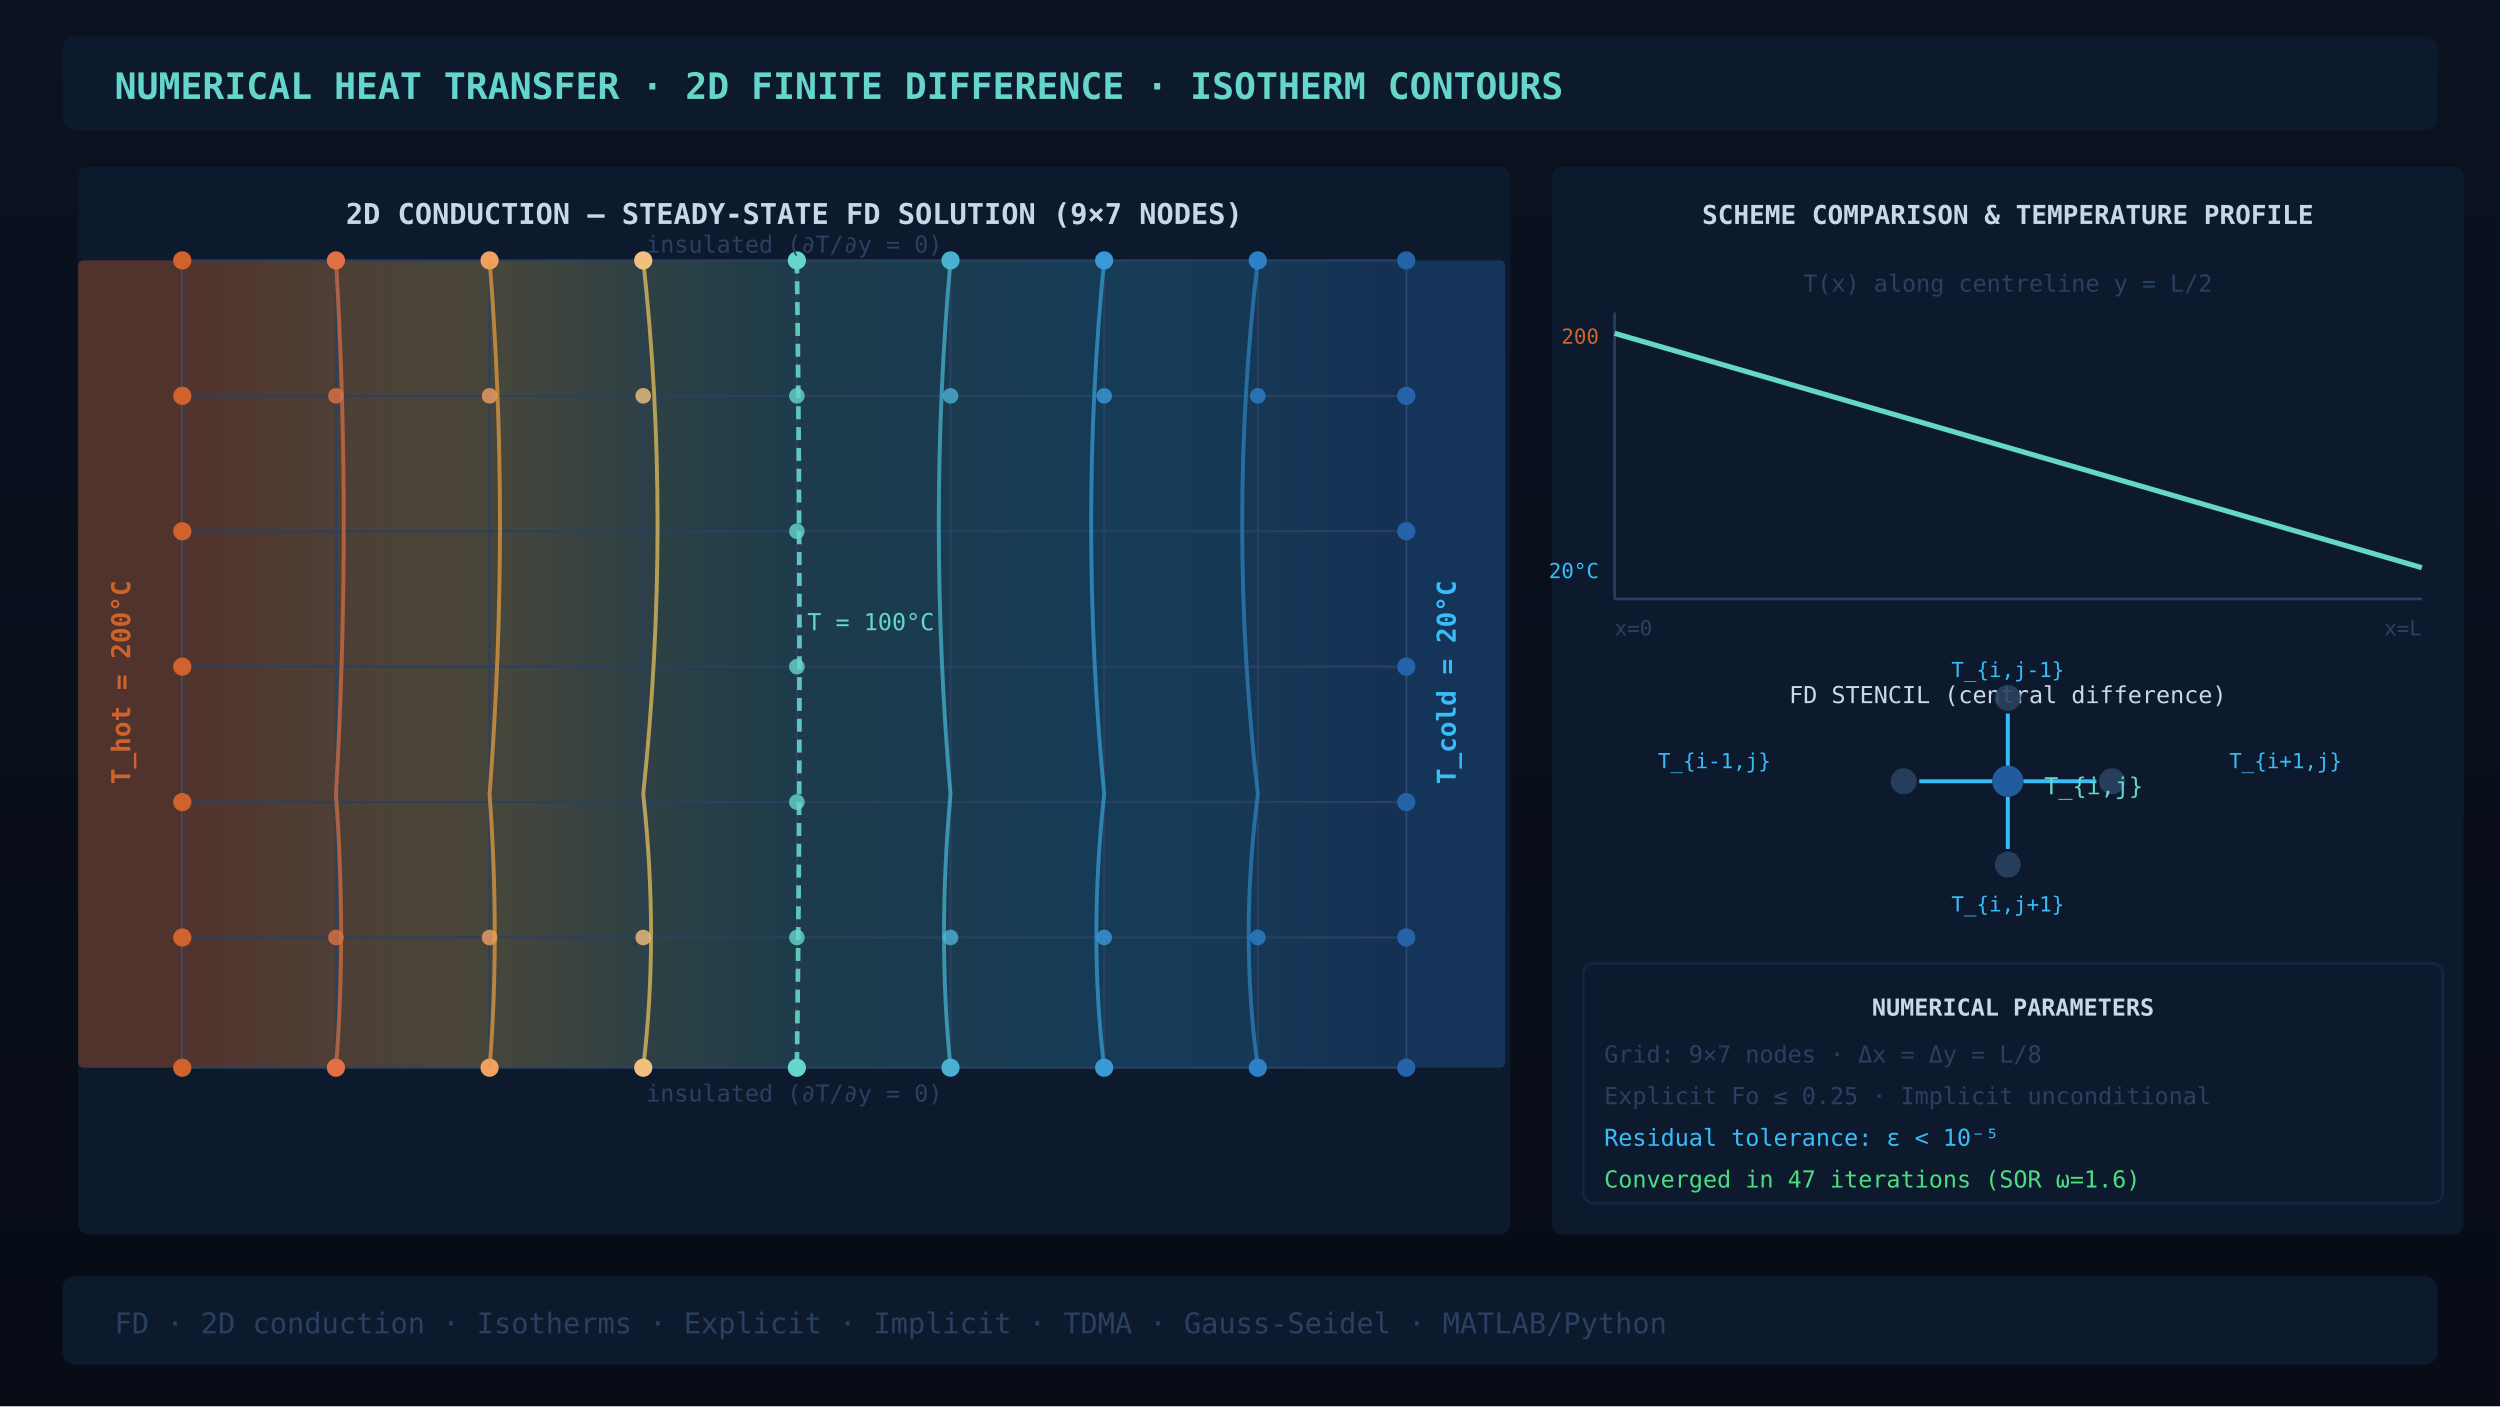
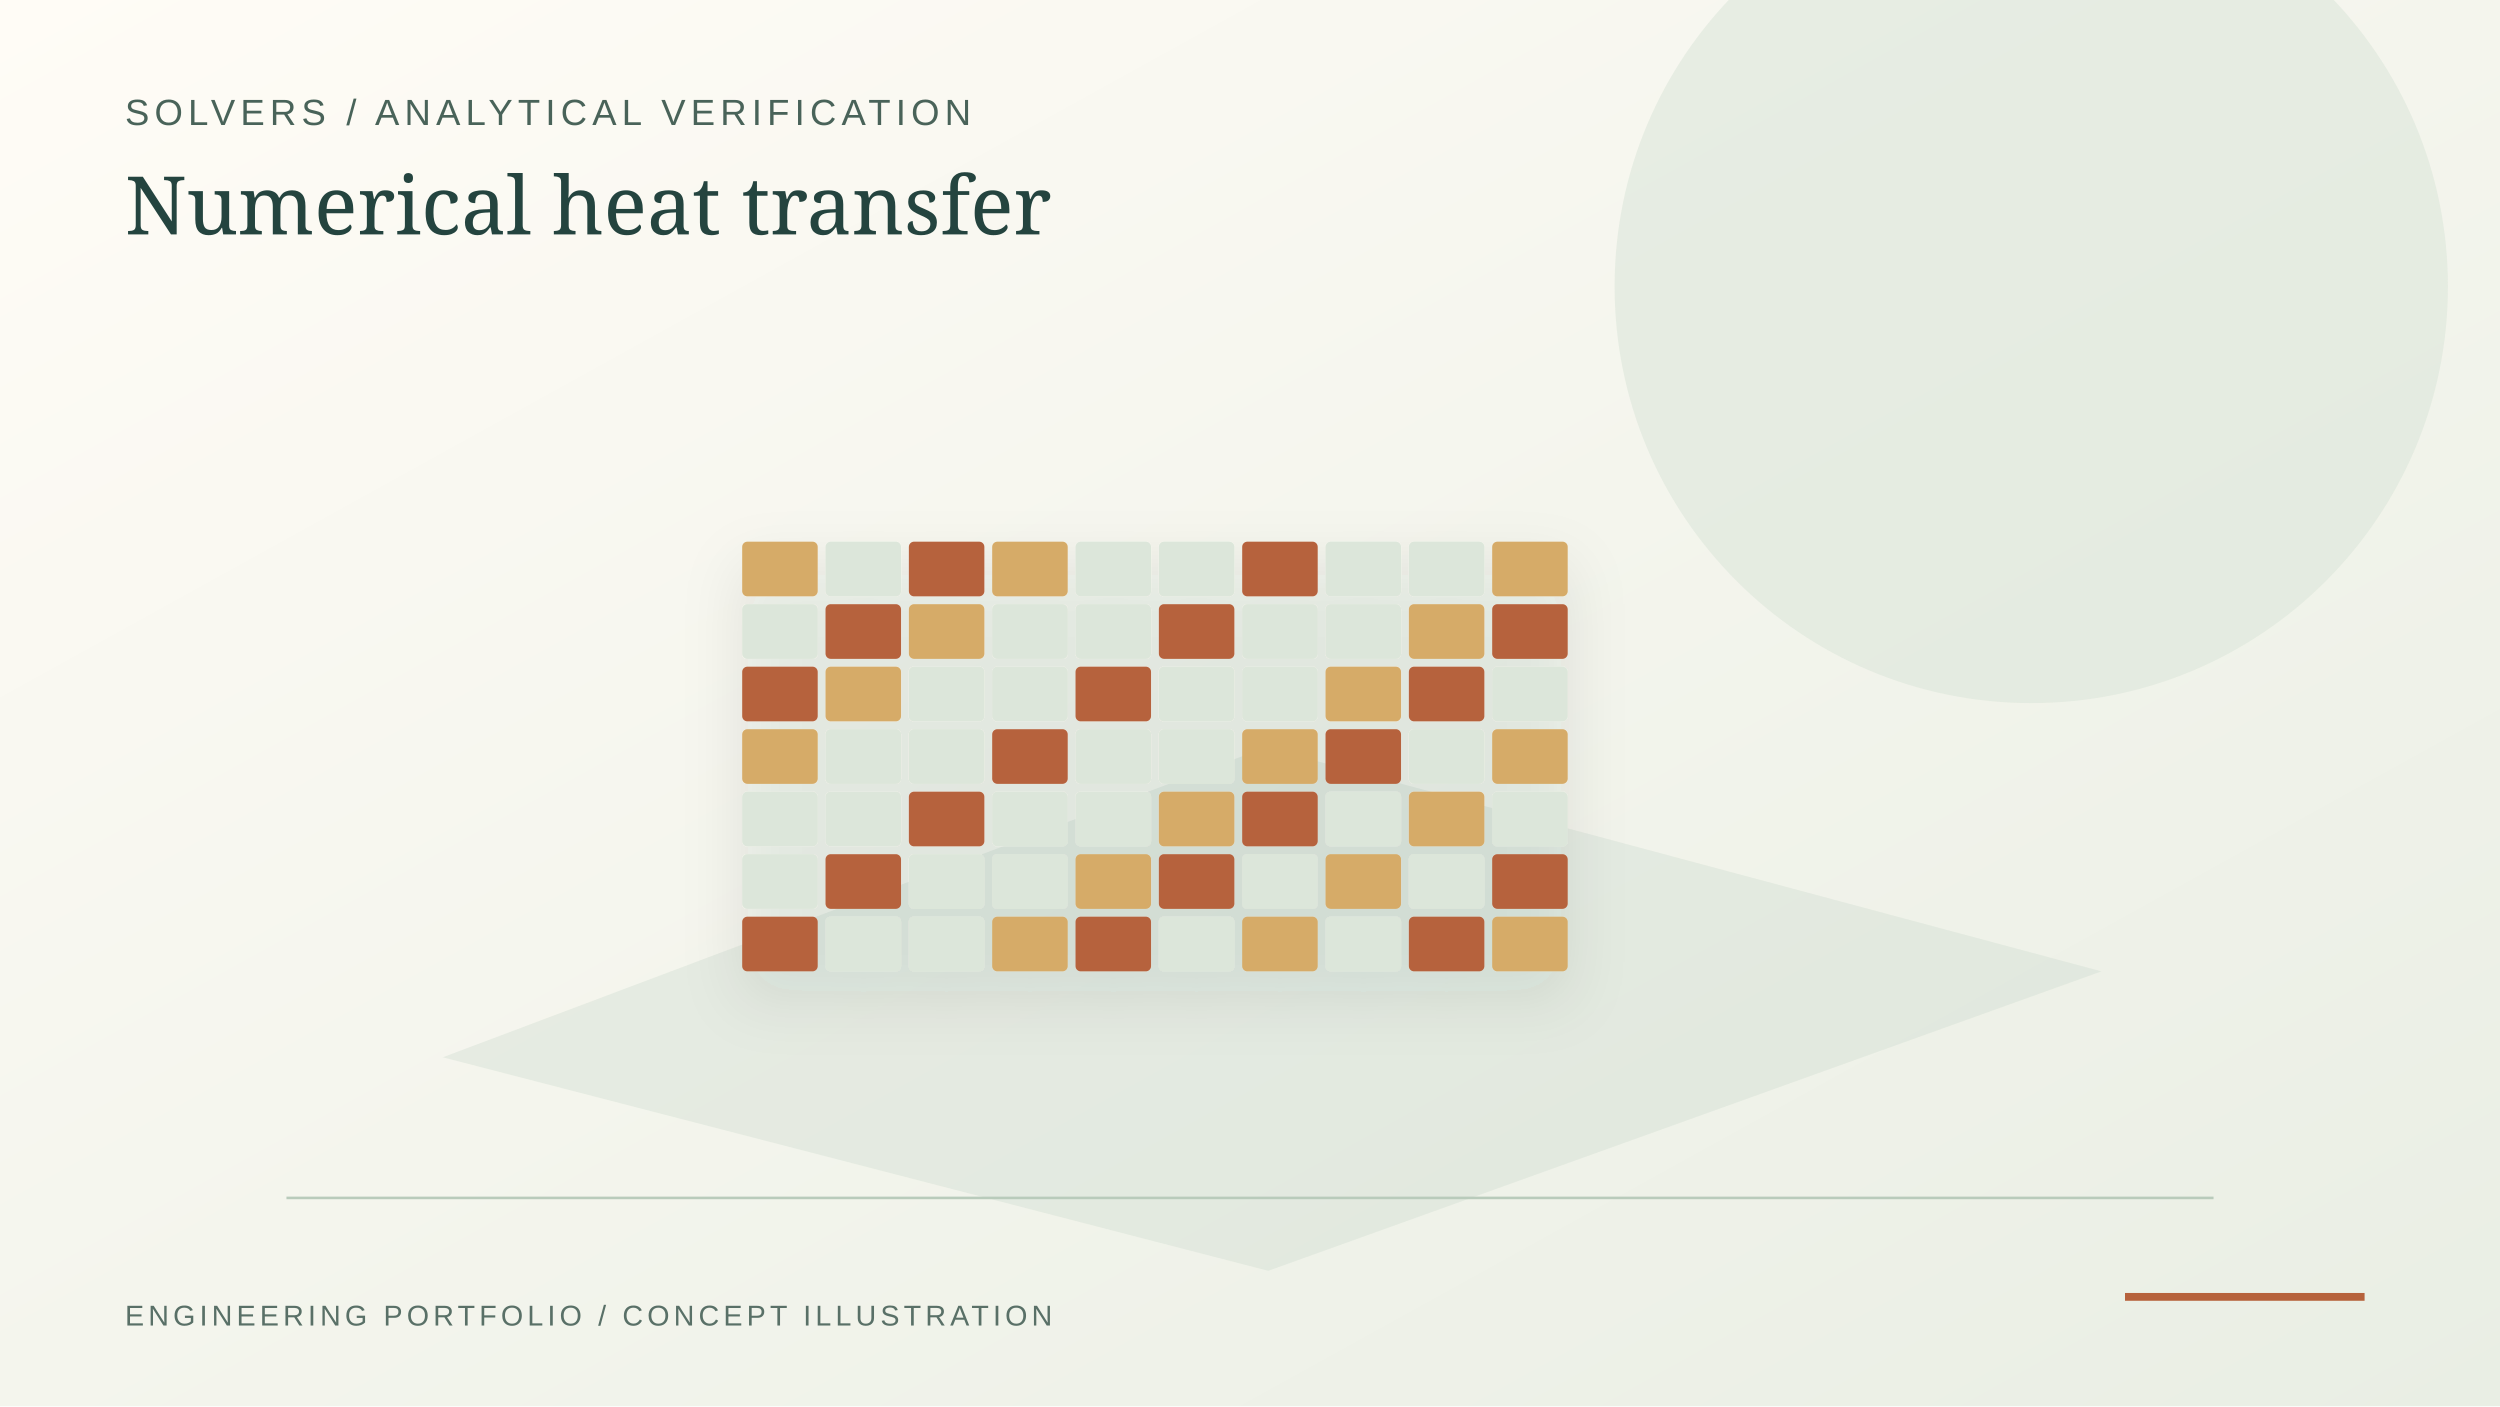
- <svg xmlns="http://www.w3.org/2000/svg" viewBox="0 0 960 540" role="img" aria-label="Numerical heat transfer finite difference 2D conduction isotherm grid explicit implicit scheme">
+ <svg xmlns="http://www.w3.org/2000/svg" viewBox="0 0 960 540" role="img" aria-labelledby="title desc">
  <defs>
-     <linearGradient id="bg" x1="0" y1="0" x2="0" y2="1">
-       <stop offset="0" stop-color="#0b1220" />
-       <stop offset="1" stop-color="#070c16" />
+     <linearGradient id="bg" x2="1" y2="1">
+       <stop stop-color="#fffcf6" />
+       <stop offset="1" stop-color="#e9eee4" />
    </linearGradient>
-     <linearGradient id="heatgrad" x1="0" y1="0" x2="1" y2="0">
-       <stop offset="0%" stop-color="#d0622c" stop-opacity="0.7" />
-       <stop offset="25%" stop-color="#f6c85f" stop-opacity="0.5" />
-       <stop offset="50%" stop-color="#65d6c9" stop-opacity="0.35" />
-       <stop offset="75%" stop-color="#38bdf8" stop-opacity="0.4" />
-       <stop offset="100%" stop-color="#2563a8" stop-opacity="0.6" />
-     </linearGradient>
+     <filter id="shadow" x="-20%" y="-20%" width="140%" height="150%">
+       <feDropShadow dx="0" dy="10" stdDeviation="12" flood-color="#24443f" flood-opacity=".1" />
+     </filter>
  </defs>
  <rect width="960" height="540" fill="url(#bg)" />
-   <rect x="24" y="14" width="912" height="36" rx="5" fill="#0d1a2e" />
-   <text x="44" y="38" font-family="monospace" font-size="14" fill="#65d6c9" font-weight="bold">NUMERICAL HEAT TRANSFER · 2D FINITE DIFFERENCE · ISOTHERM CONTOURS</text>
-   <rect x="30" y="64" width="550" height="410" rx="4" fill="#0d1a2e" />
-   <text x="305" y="86" font-family="monospace" font-size="11" fill="#c8d8ea" text-anchor="middle" font-weight="bold">2D CONDUCTION — STEADY-STATE FD SOLUTION (9×7 NODES)</text>
-   <rect x="70" y="100" width="470" height="310" fill="url(#heatgrad)" rx="2" opacity="0.5" />
-   <line x1="70" y1="100" x2="540" y2="100" stroke="#2a4060" stroke-width="0.8" />
-   <line x1="70" y1="152" x2="540" y2="152" stroke="#2a4060" stroke-width="0.8" />
-   <line x1="70" y1="204" x2="540" y2="204" stroke="#2a4060" stroke-width="0.8" />
-   <line x1="70" y1="256" x2="540" y2="256" stroke="#2a4060" stroke-width="0.8" />
-   <line x1="70" y1="308" x2="540" y2="308" stroke="#2a4060" stroke-width="0.8" />
-   <line x1="70" y1="360" x2="540" y2="360" stroke="#2a4060" stroke-width="0.8" />
-   <line x1="70" y1="410" x2="540" y2="410" stroke="#2a4060" stroke-width="0.8" />
-   <line x1="70" y1="100" x2="70" y2="410" stroke="#2a4060" stroke-width="0.8" />
-   <line x1="129" y1="100" x2="129" y2="410" stroke="#2a4060" stroke-width="0.8" />
-   <line x1="188" y1="100" x2="188" y2="410" stroke="#2a4060" stroke-width="0.8" />
-   <line x1="247" y1="100" x2="247" y2="410" stroke="#2a4060" stroke-width="0.8" />
-   <line x1="306" y1="100" x2="306" y2="410" stroke="#2a4060" stroke-width="0.8" />
-   <line x1="365" y1="100" x2="365" y2="410" stroke="#2a4060" stroke-width="0.8" />
-   <line x1="424" y1="100" x2="424" y2="410" stroke="#2a4060" stroke-width="0.8" />
-   <line x1="483" y1="100" x2="483" y2="410" stroke="#2a4060" stroke-width="0.8" />
-   <line x1="540" y1="100" x2="540" y2="410" stroke="#2a4060" stroke-width="0.8" />
-   <circle cx="70" cy="100" r="3.5" fill="#d0622c" />
-   <circle cx="129" cy="100" r="3.5" fill="#e07044" />
-   <circle cx="188" cy="100" r="3.5" fill="#f0a060" />
-   <circle cx="247" cy="100" r="3.5" fill="#f0c080" />
-   <circle cx="306" cy="100" r="3.5" fill="#65d6c9" />
-   <circle cx="365" cy="100" r="3.5" fill="#4ab0d0" />
-   <circle cx="424" cy="100" r="3.5" fill="#3898d8" />
-   <circle cx="483" cy="100" r="3.5" fill="#2c80c8" />
-   <circle cx="540" cy="100" r="3.5" fill="#2563a8" />
-   <circle cx="70" cy="152" r="3.5" fill="#d0622c" />
-   <circle cx="129" cy="152" r="3" fill="#e07044" opacity="0.8" />
-   <circle cx="188" cy="152" r="3" fill="#f0a060" opacity="0.8" />
-   <circle cx="247" cy="152" r="3" fill="#f0c080" opacity="0.8" />
-   <circle cx="306" cy="152" r="3" fill="#65d6c9" opacity="0.8" />
-   <circle cx="365" cy="152" r="3" fill="#4ab0d0" opacity="0.8" />
-   <circle cx="424" cy="152" r="3" fill="#3898d8" opacity="0.8" />
-   <circle cx="483" cy="152" r="3" fill="#2c80c8" opacity="0.8" />
-   <circle cx="540" cy="152" r="3.5" fill="#2563a8" />
-   <circle cx="70" cy="204" r="3.5" fill="#d0622c" />
-   <circle cx="306" cy="204" r="3" fill="#65d6c9" opacity="0.8" />
-   <circle cx="540" cy="204" r="3.5" fill="#2563a8" />
-   <circle cx="70" cy="256" r="3.5" fill="#d0622c" />
-   <circle cx="306" cy="256" r="3" fill="#65d6c9" opacity="0.8" />
-   <circle cx="540" cy="256" r="3.5" fill="#2563a8" />
-   <circle cx="70" cy="308" r="3.5" fill="#d0622c" />
-   <circle cx="306" cy="308" r="3" fill="#65d6c9" opacity="0.8" />
-   <circle cx="540" cy="308" r="3.5" fill="#2563a8" />
-   <circle cx="70" cy="360" r="3.5" fill="#d0622c" />
-   <circle cx="129" cy="360" r="3" fill="#e07044" opacity="0.8" />
-   <circle cx="188" cy="360" r="3" fill="#f0a060" opacity="0.8" />
-   <circle cx="247" cy="360" r="3" fill="#f0c080" opacity="0.8" />
-   <circle cx="306" cy="360" r="3" fill="#65d6c9" opacity="0.8" />
-   <circle cx="365" cy="360" r="3" fill="#4ab0d0" opacity="0.8" />
-   <circle cx="424" cy="360" r="3" fill="#3898d8" opacity="0.8" />
-   <circle cx="483" cy="360" r="3" fill="#2c80c8" opacity="0.8" />
-   <circle cx="540" cy="360" r="3.5" fill="#2563a8" />
-   <circle cx="70" cy="410" r="3.5" fill="#d0622c" />
-   <circle cx="129" cy="410" r="3.5" fill="#e07044" />
-   <circle cx="188" cy="410" r="3.5" fill="#f0a060" />
-   <circle cx="247" cy="410" r="3.5" fill="#f0c080" />
-   <circle cx="306" cy="410" r="3.5" fill="#65d6c9" />
-   <circle cx="365" cy="410" r="3.5" fill="#4ab0d0" />
-   <circle cx="424" cy="410" r="3.5" fill="#3898d8" />
-   <circle cx="483" cy="410" r="3.5" fill="#2c80c8" />
-   <circle cx="540" cy="410" r="3.5" fill="#2563a8" />
-   <path d="M 129,100 Q 135,200 129,305 Q 133,360 129,410" fill="none" stroke="#d87040" stroke-width="1.5" opacity="0.7" />
-   <path d="M 188,100 Q 196,200 188,305 Q 192,360 188,410" fill="none" stroke="#e8a040" stroke-width="1.5" opacity="0.7" />
-   <path d="M 247,100 Q 258,200 247,305 Q 253,360 247,410" fill="none" stroke="#f0c860" stroke-width="1.5" opacity="0.7" />
-   <path d="M 306,100 Q 308,255 306,410" fill="none" stroke="#65d6c9" stroke-width="1.8" stroke-dasharray="5,3" opacity="0.9" />
-   <path d="M 365,100 Q 356,200 365,305 Q 360,360 365,410" fill="none" stroke="#4ab8d4" stroke-width="1.5" opacity="0.7" />
-   <path d="M 424,100 Q 414,200 424,305 Q 418,360 424,410" fill="none" stroke="#38a0d8" stroke-width="1.5" opacity="0.7" />
-   <path d="M 483,100 Q 471,200 483,305 Q 476,360 483,410" fill="none" stroke="#2c85c4" stroke-width="1.5" opacity="0.7" />
-   <rect x="30" y="100" width="40" height="310" rx="2" fill="#d0622c" opacity="0.35" />
-   <text x="50" y="262" font-family="monospace" font-size="10" fill="#d0622c" text-anchor="middle" transform="rotate(-90,50,262)" font-weight="bold">T_hot = 200°C</text>
-   <rect x="540" y="100" width="38" height="310" rx="2" fill="#2563a8" opacity="0.35" />
-   <text x="559" y="262" font-family="monospace" font-size="10" fill="#38bdf8" text-anchor="middle" transform="rotate(-90,559,262)" font-weight="bold">T_cold = 20°C</text>
-   <text x="305" y="97" font-family="monospace" font-size="9" fill="#2a4060" text-anchor="middle">insulated (∂T/∂y = 0)</text>
-   <text x="305" y="423" font-family="monospace" font-size="9" fill="#2a4060" text-anchor="middle">insulated (∂T/∂y = 0)</text>
-   <text x="310" y="242" font-family="monospace" font-size="9" fill="#65d6c9">T = 100°C</text>
-   <rect x="596" y="64" width="350" height="410" rx="4" fill="#0d1a2e" />
-   <text x="771" y="86" font-family="monospace" font-size="10" fill="#c8d8ea" text-anchor="middle" font-weight="bold">SCHEME COMPARISON &amp; TEMPERATURE PROFILE</text>
-   <text x="771" y="112" font-family="monospace" font-size="9" fill="#2a4060" text-anchor="middle">T(x) along centreline y = L/2</text>
-   <line x1="620" y1="120" x2="620" y2="230" stroke="#2a4060" stroke-width="1" />
-   <line x1="620" y1="230" x2="930" y2="230" stroke="#2a4060" stroke-width="1" />
-   <polyline points="620,128 930,218" fill="none" stroke="#65d6c9" stroke-width="2" />
-   <text x="620" y="244" font-family="monospace" font-size="8" fill="#2a4060">x=0</text>
-   <text x="930" y="244" font-family="monospace" font-size="8" fill="#2a4060" text-anchor="end">x=L</text>
-   <text x="614" y="132" font-family="monospace" font-size="8" fill="#d0622c" text-anchor="end">200</text>
-   <text x="614" y="222" font-family="monospace" font-size="8" fill="#38bdf8" text-anchor="end">20°C</text>
-   <text x="771" y="270" font-family="monospace" font-size="9" fill="#c8d8ea" text-anchor="middle">FD STENCIL (central difference)</text>
-   <circle cx="771" cy="300" r="6" fill="#2563a8" opacity="0.9" />
-   <circle cx="731" cy="300" r="5" fill="#2a4060" opacity="0.9" />
-   <circle cx="811" cy="300" r="5" fill="#2a4060" opacity="0.9" />
-   <circle cx="771" cy="268" r="5" fill="#2a4060" opacity="0.9" />
-   <circle cx="771" cy="332" r="5" fill="#2a4060" opacity="0.9" />
-   <line x1="737" y1="300" x2="765" y2="300" stroke="#38bdf8" stroke-width="1.5" />
-   <line x1="777" y1="300" x2="805" y2="300" stroke="#38bdf8" stroke-width="1.5" />
-   <line x1="771" y1="274" x2="771" y2="294" stroke="#38bdf8" stroke-width="1.5" />
-   <line x1="771" y1="306" x2="771" y2="326" stroke="#38bdf8" stroke-width="1.5" />
-   <text x="856" y="295" font-family="monospace" font-size="8" fill="#38bdf8">T_{i+1,j}</text>
-   <text x="680" y="295" font-family="monospace" font-size="8" fill="#38bdf8" text-anchor="end">T_{i-1,j}</text>
-   <text x="771" y="260" font-family="monospace" font-size="8" fill="#38bdf8" text-anchor="middle">T_{i,j-1}</text>
-   <text x="771" y="350" font-family="monospace" font-size="8" fill="#38bdf8" text-anchor="middle">T_{i,j+1}</text>
-   <text x="785" y="305" font-family="monospace" font-size="9" fill="#65d6c9">T_{i,j}</text>
-   <rect x="608" y="370" width="330" height="92" rx="4" fill="#0d1a2e" stroke="#152540" stroke-width="1" />
-   <text x="773" y="390" font-family="monospace" font-size="9" fill="#c8d8ea" text-anchor="middle" font-weight="bold">NUMERICAL PARAMETERS</text>
-   <text x="616" y="408" font-family="monospace" font-size="9" fill="#2a4060">Grid: 9×7 nodes · Δx = Δy = L/8</text>
-   <text x="616" y="424" font-family="monospace" font-size="9" fill="#2a4060">Explicit Fo ≤ 0.25 · Implicit unconditional</text>
-   <text x="616" y="440" font-family="monospace" font-size="9" fill="#38bdf8">Residual tolerance: ε &lt; 10⁻⁵</text>
-   <text x="616" y="456" font-family="monospace" font-size="9" fill="#4ade80">Converged in 47 iterations (SOR ω=1.6)</text>
-   <rect x="24" y="490" width="912" height="34" rx="5" fill="#0d1a2e" />
-   <text x="44" y="512" font-family="monospace" font-size="11" fill="#2a4060">FD · 2D conduction · Isotherms · Explicit · Implicit · TDMA · Gauss-Seidel · MATLAB/Python</text>
+   <circle cx="780" cy="110" r="160" fill="#dce6da" opacity=".6" />
+   <path d="M170 406L487 488L807 373L486 287Z" fill="#cedbcf" opacity=".38" />
+   <path d="M110 460H850" stroke="#b9cbbb" stroke-width="1" />
+   <text x="48" y="48" fill="#496359" font-family="Arial,sans-serif" font-size="14" letter-spacing="2">SOLVERS / ANALYTICAL VERIFICATION</text>
+   <text x="48" y="90" fill="#24443f" font-family="Georgia,serif" font-size="31">Numerical heat transfer</text>
+   <g filter="url(#shadow)">
+     <g transform="translate(285 208)">
+       <rect x="0" y="0" width="29" height="21" rx="2" fill="#d6ab68" stroke="none" stroke-width="2" />
+       <rect x="32" y="0" width="29" height="21" rx="2" fill="#dce6da" stroke="none" stroke-width="2" />
+       <rect x="64" y="0" width="29" height="21" rx="2" fill="#b6623c" stroke="none" stroke-width="2" />
+       <rect x="96" y="0" width="29" height="21" rx="2" fill="#d6ab68" stroke="none" stroke-width="2" />
+       <rect x="128" y="0" width="29" height="21" rx="2" fill="#dce6da" stroke="none" stroke-width="2" />
+       <rect x="160" y="0" width="29" height="21" rx="2" fill="#dce6da" stroke="none" stroke-width="2" />
+       <rect x="192" y="0" width="29" height="21" rx="2" fill="#b6623c" stroke="none" stroke-width="2" />
+       <rect x="224" y="0" width="29" height="21" rx="2" fill="#dce6da" stroke="none" stroke-width="2" />
+       <rect x="256" y="0" width="29" height="21" rx="2" fill="#dce6da" stroke="none" stroke-width="2" />
+       <rect x="288" y="0" width="29" height="21" rx="2" fill="#d6ab68" stroke="none" stroke-width="2" />
+       <rect x="0" y="24" width="29" height="21" rx="2" fill="#dce6da" stroke="none" stroke-width="2" />
+       <rect x="32" y="24" width="29" height="21" rx="2" fill="#b6623c" stroke="none" stroke-width="2" />
+       <rect x="64" y="24" width="29" height="21" rx="2" fill="#d6ab68" stroke="none" stroke-width="2" />
+       <rect x="96" y="24" width="29" height="21" rx="2" fill="#dce6da" stroke="none" stroke-width="2" />
+       <rect x="128" y="24" width="29" height="21" rx="2" fill="#dce6da" stroke="none" stroke-width="2" />
+       <rect x="160" y="24" width="29" height="21" rx="2" fill="#b6623c" stroke="none" stroke-width="2" />
+       <rect x="192" y="24" width="29" height="21" rx="2" fill="#dce6da" stroke="none" stroke-width="2" />
+       <rect x="224" y="24" width="29" height="21" rx="2" fill="#dce6da" stroke="none" stroke-width="2" />
+       <rect x="256" y="24" width="29" height="21" rx="2" fill="#d6ab68" stroke="none" stroke-width="2" />
+       <rect x="288" y="24" width="29" height="21" rx="2" fill="#b6623c" stroke="none" stroke-width="2" />
+       <rect x="0" y="48" width="29" height="21" rx="2" fill="#b6623c" stroke="none" stroke-width="2" />
+       <rect x="32" y="48" width="29" height="21" rx="2" fill="#d6ab68" stroke="none" stroke-width="2" />
+       <rect x="64" y="48" width="29" height="21" rx="2" fill="#dce6da" stroke="none" stroke-width="2" />
+       <rect x="96" y="48" width="29" height="21" rx="2" fill="#dce6da" stroke="none" stroke-width="2" />
+       <rect x="128" y="48" width="29" height="21" rx="2" fill="#b6623c" stroke="none" stroke-width="2" />
+       <rect x="160" y="48" width="29" height="21" rx="2" fill="#dce6da" stroke="none" stroke-width="2" />
+       <rect x="192" y="48" width="29" height="21" rx="2" fill="#dce6da" stroke="none" stroke-width="2" />
+       <rect x="224" y="48" width="29" height="21" rx="2" fill="#d6ab68" stroke="none" stroke-width="2" />
+       <rect x="256" y="48" width="29" height="21" rx="2" fill="#b6623c" stroke="none" stroke-width="2" />
+       <rect x="288" y="48" width="29" height="21" rx="2" fill="#dce6da" stroke="none" stroke-width="2" />
+       <rect x="0" y="72" width="29" height="21" rx="2" fill="#d6ab68" stroke="none" stroke-width="2" />
+       <rect x="32" y="72" width="29" height="21" rx="2" fill="#dce6da" stroke="none" stroke-width="2" />
+       <rect x="64" y="72" width="29" height="21" rx="2" fill="#dce6da" stroke="none" stroke-width="2" />
+       <rect x="96" y="72" width="29" height="21" rx="2" fill="#b6623c" stroke="none" stroke-width="2" />
+       <rect x="128" y="72" width="29" height="21" rx="2" fill="#dce6da" stroke="none" stroke-width="2" />
+       <rect x="160" y="72" width="29" height="21" rx="2" fill="#dce6da" stroke="none" stroke-width="2" />
+       <rect x="192" y="72" width="29" height="21" rx="2" fill="#d6ab68" stroke="none" stroke-width="2" />
+       <rect x="224" y="72" width="29" height="21" rx="2" fill="#b6623c" stroke="none" stroke-width="2" />
+       <rect x="256" y="72" width="29" height="21" rx="2" fill="#dce6da" stroke="none" stroke-width="2" />
+       <rect x="288" y="72" width="29" height="21" rx="2" fill="#d6ab68" stroke="none" stroke-width="2" />
+       <rect x="0" y="96" width="29" height="21" rx="2" fill="#dce6da" stroke="none" stroke-width="2" />
+       <rect x="32" y="96" width="29" height="21" rx="2" fill="#dce6da" stroke="none" stroke-width="2" />
+       <rect x="64" y="96" width="29" height="21" rx="2" fill="#b6623c" stroke="none" stroke-width="2" />
+       <rect x="96" y="96" width="29" height="21" rx="2" fill="#dce6da" stroke="none" stroke-width="2" />
+       <rect x="128" y="96" width="29" height="21" rx="2" fill="#dce6da" stroke="none" stroke-width="2" />
+       <rect x="160" y="96" width="29" height="21" rx="2" fill="#d6ab68" stroke="none" stroke-width="2" />
+       <rect x="192" y="96" width="29" height="21" rx="2" fill="#b6623c" stroke="none" stroke-width="2" />
+       <rect x="224" y="96" width="29" height="21" rx="2" fill="#dce6da" stroke="none" stroke-width="2" />
+       <rect x="256" y="96" width="29" height="21" rx="2" fill="#d6ab68" stroke="none" stroke-width="2" />
+       <rect x="288" y="96" width="29" height="21" rx="2" fill="#dce6da" stroke="none" stroke-width="2" />
+       <rect x="0" y="120" width="29" height="21" rx="2" fill="#dce6da" stroke="none" stroke-width="2" />
+       <rect x="32" y="120" width="29" height="21" rx="2" fill="#b6623c" stroke="none" stroke-width="2" />
+       <rect x="64" y="120" width="29" height="21" rx="2" fill="#dce6da" stroke="none" stroke-width="2" />
+       <rect x="96" y="120" width="29" height="21" rx="2" fill="#dce6da" stroke="none" stroke-width="2" />
+       <rect x="128" y="120" width="29" height="21" rx="2" fill="#d6ab68" stroke="none" stroke-width="2" />
+       <rect x="160" y="120" width="29" height="21" rx="2" fill="#b6623c" stroke="none" stroke-width="2" />
+       <rect x="192" y="120" width="29" height="21" rx="2" fill="#dce6da" stroke="none" stroke-width="2" />
+       <rect x="224" y="120" width="29" height="21" rx="2" fill="#d6ab68" stroke="none" stroke-width="2" />
+       <rect x="256" y="120" width="29" height="21" rx="2" fill="#dce6da" stroke="none" stroke-width="2" />
+       <rect x="288" y="120" width="29" height="21" rx="2" fill="#b6623c" stroke="none" stroke-width="2" />
+       <rect x="0" y="144" width="29" height="21" rx="2" fill="#b6623c" stroke="none" stroke-width="2" />
+       <rect x="32" y="144" width="29" height="21" rx="2" fill="#dce6da" stroke="none" stroke-width="2" />
+       <rect x="64" y="144" width="29" height="21" rx="2" fill="#dce6da" stroke="none" stroke-width="2" />
+       <rect x="96" y="144" width="29" height="21" rx="2" fill="#d6ab68" stroke="none" stroke-width="2" />
+       <rect x="128" y="144" width="29" height="21" rx="2" fill="#b6623c" stroke="none" stroke-width="2" />
+       <rect x="160" y="144" width="29" height="21" rx="2" fill="#dce6da" stroke="none" stroke-width="2" />
+       <rect x="192" y="144" width="29" height="21" rx="2" fill="#d6ab68" stroke="none" stroke-width="2" />
+       <rect x="224" y="144" width="29" height="21" rx="2" fill="#dce6da" stroke="none" stroke-width="2" />
+       <rect x="256" y="144" width="29" height="21" rx="2" fill="#b6623c" stroke="none" stroke-width="2" />
+       <rect x="288" y="144" width="29" height="21" rx="2" fill="#d6ab68" stroke="none" stroke-width="2" />
+     </g>
+   </g>
+   <text x="48" y="509" fill="#597067" font-family="Arial,sans-serif" font-size="11" letter-spacing="1.6">ENGINEERING PORTFOLIO / CONCEPT ILLUSTRATION</text>
+   <path d="M816 498H908" stroke="#b6623c" stroke-width="3" />
</svg>
